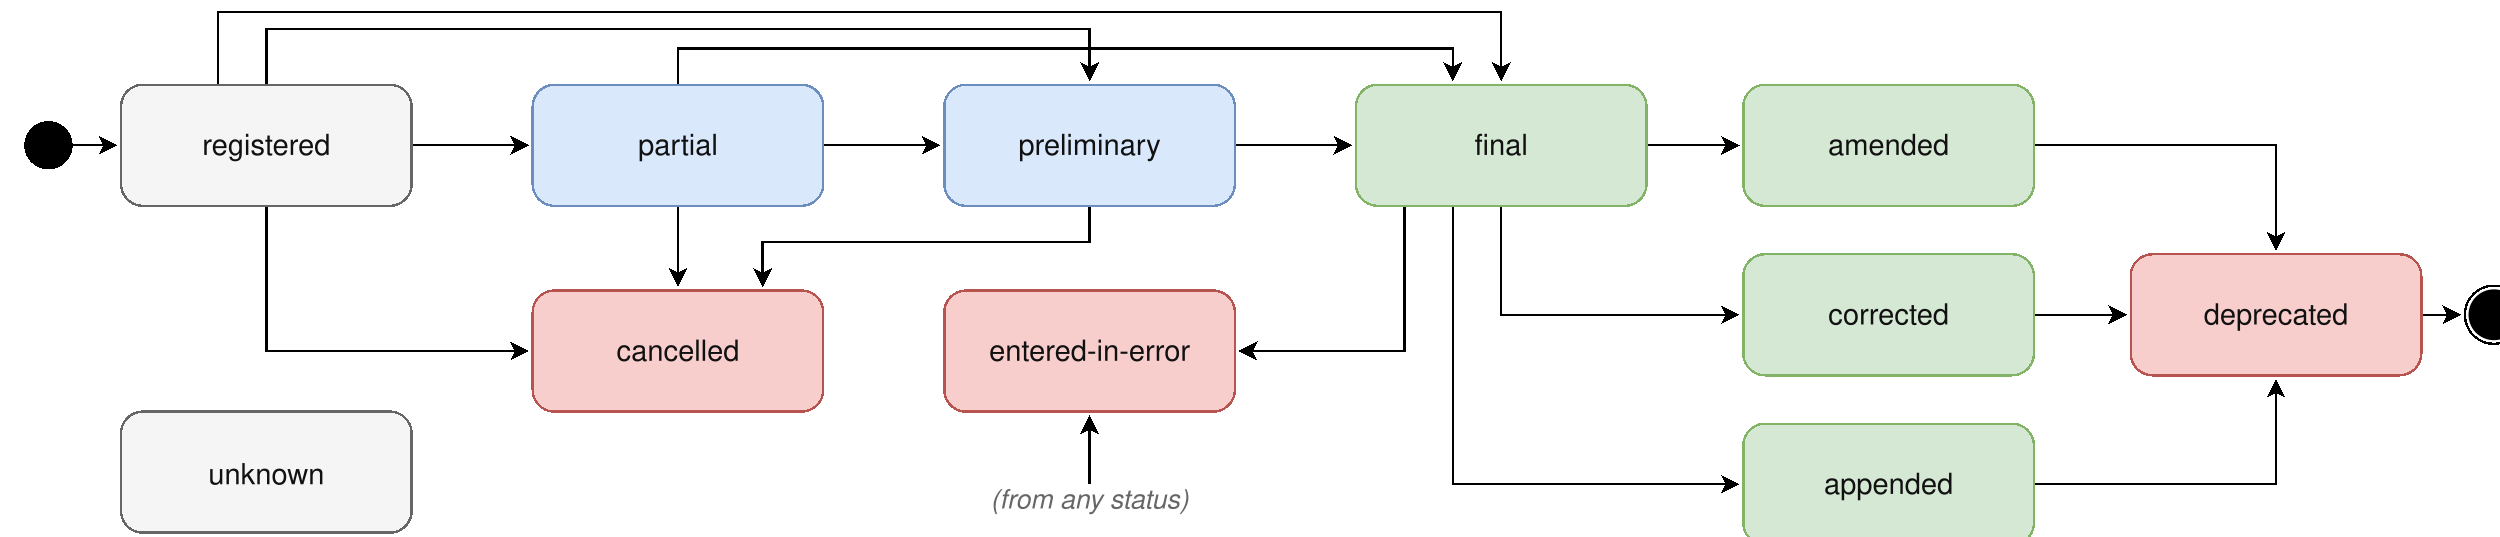
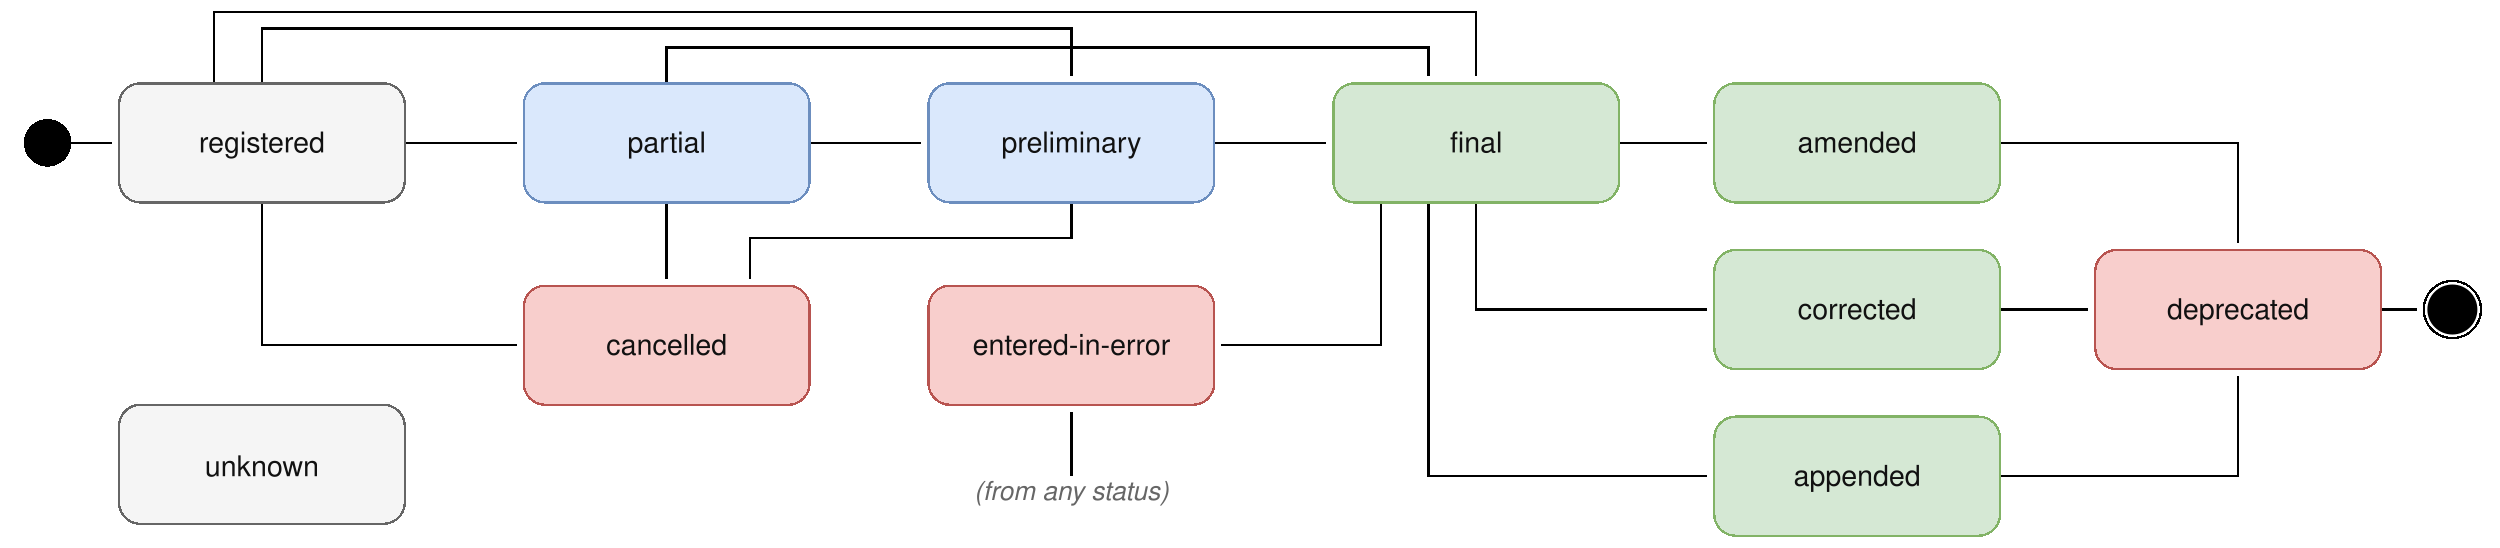
- <svg xmlns="http://www.w3.org/2000/svg" version="1.1" style="background-color: #ffffff; font-family: Helvetica;">
+ <svg xmlns="http://www.w3.org/2000/svg" version="1.1" viewBox="0 0 1050 230" style="background-color: #ffffff; font-family: Helvetica;">
  <defs>
    <marker id="arrow" viewBox="0 0 10 10" refX="8" refY="5" markerWidth="8" markerHeight="8" orient="auto-start-reverse" markerUnits="userSpaceOnUse">
      <path d="M 0 0 L 10 5 L 0 10 L 2.5 5 z" fill="#000000" shape-rendering="crispEdges" />
    </marker>
  </defs>
-   <g fill="none" stroke="#000000" stroke-width="1.0" marker-end="url(#arrow)" shape-rendering="crispEdges">
+   <g fill="none" stroke="#000000" stroke-width="1.0" shape-rendering="crispEdges">
    <path d="M 30 60 L 47 60" />
    <path d="M 170 60 L 217 60" />
    <path d="M 340 60 L 387 60" />
    <path d="M 510 60 L 557 60" />
    <path d="M 90 35 L 90 5 L 620 5 L 620 32" />
    <path d="M 110 35 L 110 12 L 450 12 L 450 32" />
    <path d="M 280 35 L 280 20 L 600 20 L 600 32" />
    <path d="M 680 60 L 717 60" />
    <path d="M 620 85 L 620 130 L 717 130" />
    <path d="M 600 85 L 600 200 L 717 200" />
    <path d="M 830 60 L 940 60 L 940 102" />
    <path d="M 830 130 L 877 130" />
    <path d="M 830 200 L 940 200 L 940 158" />
    <path d="M 1000 130 L 1015 130" />
    <path d="M 110 85 L 110 145 L 217 145" />
    <path d="M 280 85 L 280 117" />
    <path d="M 450 85 L 450 100 L 315 100 L 315 117" />
    <path d="M 580 85 L 580 145 L 513 145" />
    <path d="M 450 200 L 450 173" />
  </g>
  <circle cx="20" cy="60" r="10" fill="#000000" shape-rendering="crispEdges" />
  <circle cx="1030" cy="130" r="12" fill="none" stroke="#000000" stroke-width="1" shape-rendering="crispEdges" />
  <circle cx="1030" cy="130" r="10.5" fill="#000000" />
  <g shape-rendering="crispEdges">
    <rect x="50" y="35" width="120" height="50" rx="9" ry="9" fill="#f5f5f5" stroke="#666666" />
    <text x="110" y="64" fill="#111111" text-anchor="middle" font-size="12px">registered</text>
  </g>
  <g shape-rendering="crispEdges">
    <rect x="220" y="35" width="120" height="50" rx="9" ry="9" fill="#dae8fc" stroke="#6c8ebf" />
    <text x="280" y="64" fill="#111111" text-anchor="middle" font-size="12px">partial</text>
  </g>
  <g shape-rendering="crispEdges">
    <rect x="390" y="35" width="120" height="50" rx="9" ry="9" fill="#dae8fc" stroke="#6c8ebf" />
    <text x="450" y="64" fill="#111111" text-anchor="middle" font-size="12px">preliminary</text>
  </g>
  <g shape-rendering="crispEdges">
    <rect x="560" y="35" width="120" height="50" rx="9" ry="9" fill="#d5e8d4" stroke="#82b366" />
    <text x="620" y="64" fill="#111111" text-anchor="middle" font-size="12px">final</text>
  </g>
  <g shape-rendering="crispEdges">
    <rect x="720" y="35" width="120" height="50" rx="9" ry="9" fill="#d5e8d4" stroke="#82b366" />
    <text x="780" y="64" fill="#111111" text-anchor="middle" font-size="12px">amended</text>
  </g>
  <g shape-rendering="crispEdges">
    <rect x="720" y="105" width="120" height="50" rx="9" ry="9" fill="#d5e8d4" stroke="#82b366" />
    <text x="780" y="134" fill="#111111" text-anchor="middle" font-size="12px">corrected</text>
  </g>
  <g shape-rendering="crispEdges">
    <rect x="720" y="175" width="120" height="50" rx="9" ry="9" fill="#d5e8d4" stroke="#82b366" />
    <text x="780" y="204" fill="#111111" text-anchor="middle" font-size="12px">appended</text>
  </g>
  <g shape-rendering="crispEdges">
    <rect x="220" y="120" width="120" height="50" rx="9" ry="9" fill="#f8cecc" stroke="#b85450" />
    <text x="280" y="149" fill="#111111" text-anchor="middle" font-size="12px">cancelled</text>
  </g>
  <g shape-rendering="crispEdges">
    <rect x="880" y="105" width="120" height="50" rx="9" ry="9" fill="#f8cecc" stroke="#b85450" />
    <text x="940" y="134" fill="#111111" text-anchor="middle" font-size="12px">deprecated</text>
  </g>
  <g shape-rendering="crispEdges">
    <rect x="50" y="170" width="120" height="50" rx="9" ry="9" fill="#f5f5f5" stroke="#666666" />
    <text x="110" y="200" fill="#111111" text-anchor="middle" font-size="12px">unknown</text>
  </g>
  <g shape-rendering="crispEdges">
    <rect x="390" y="120" width="120" height="50" rx="9" ry="9" fill="#f8cecc" stroke="#b85450" />
    <text x="450" y="149" fill="#111111" text-anchor="middle" font-size="12px">entered-in-error</text>
  </g>
  <text x="450" y="210" font-size="11px" fill="#666666" text-anchor="middle" font-style="italic">(from any status)</text>
</svg>
